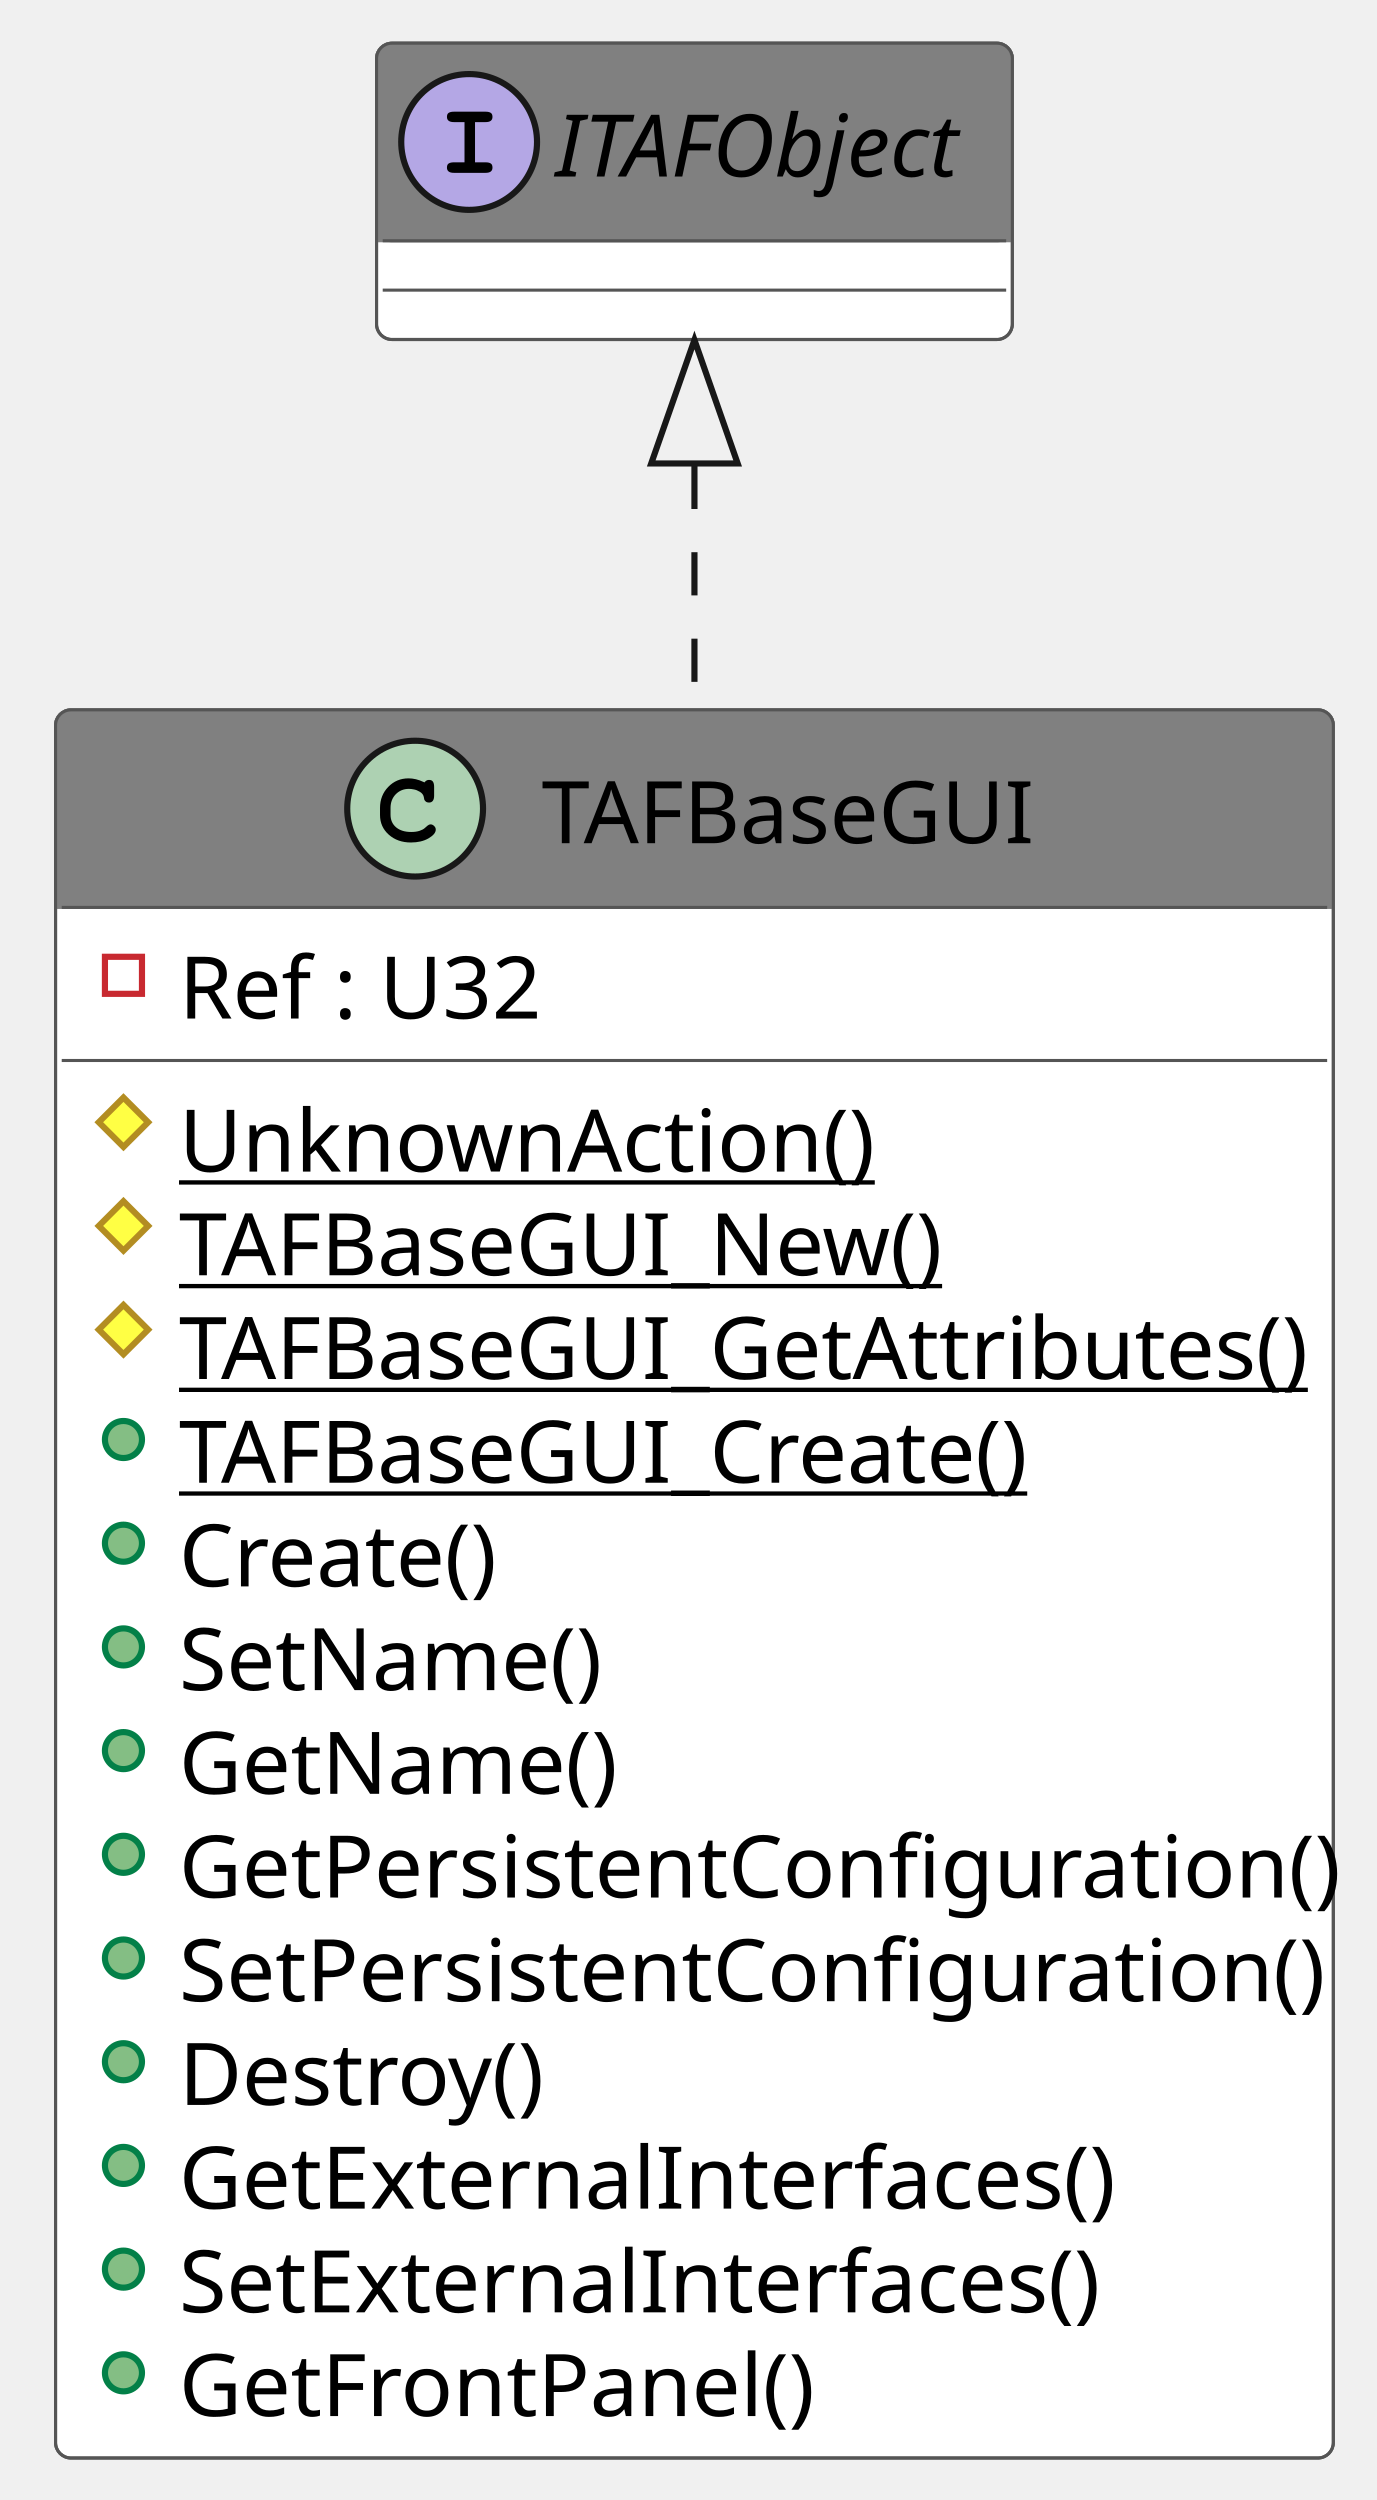
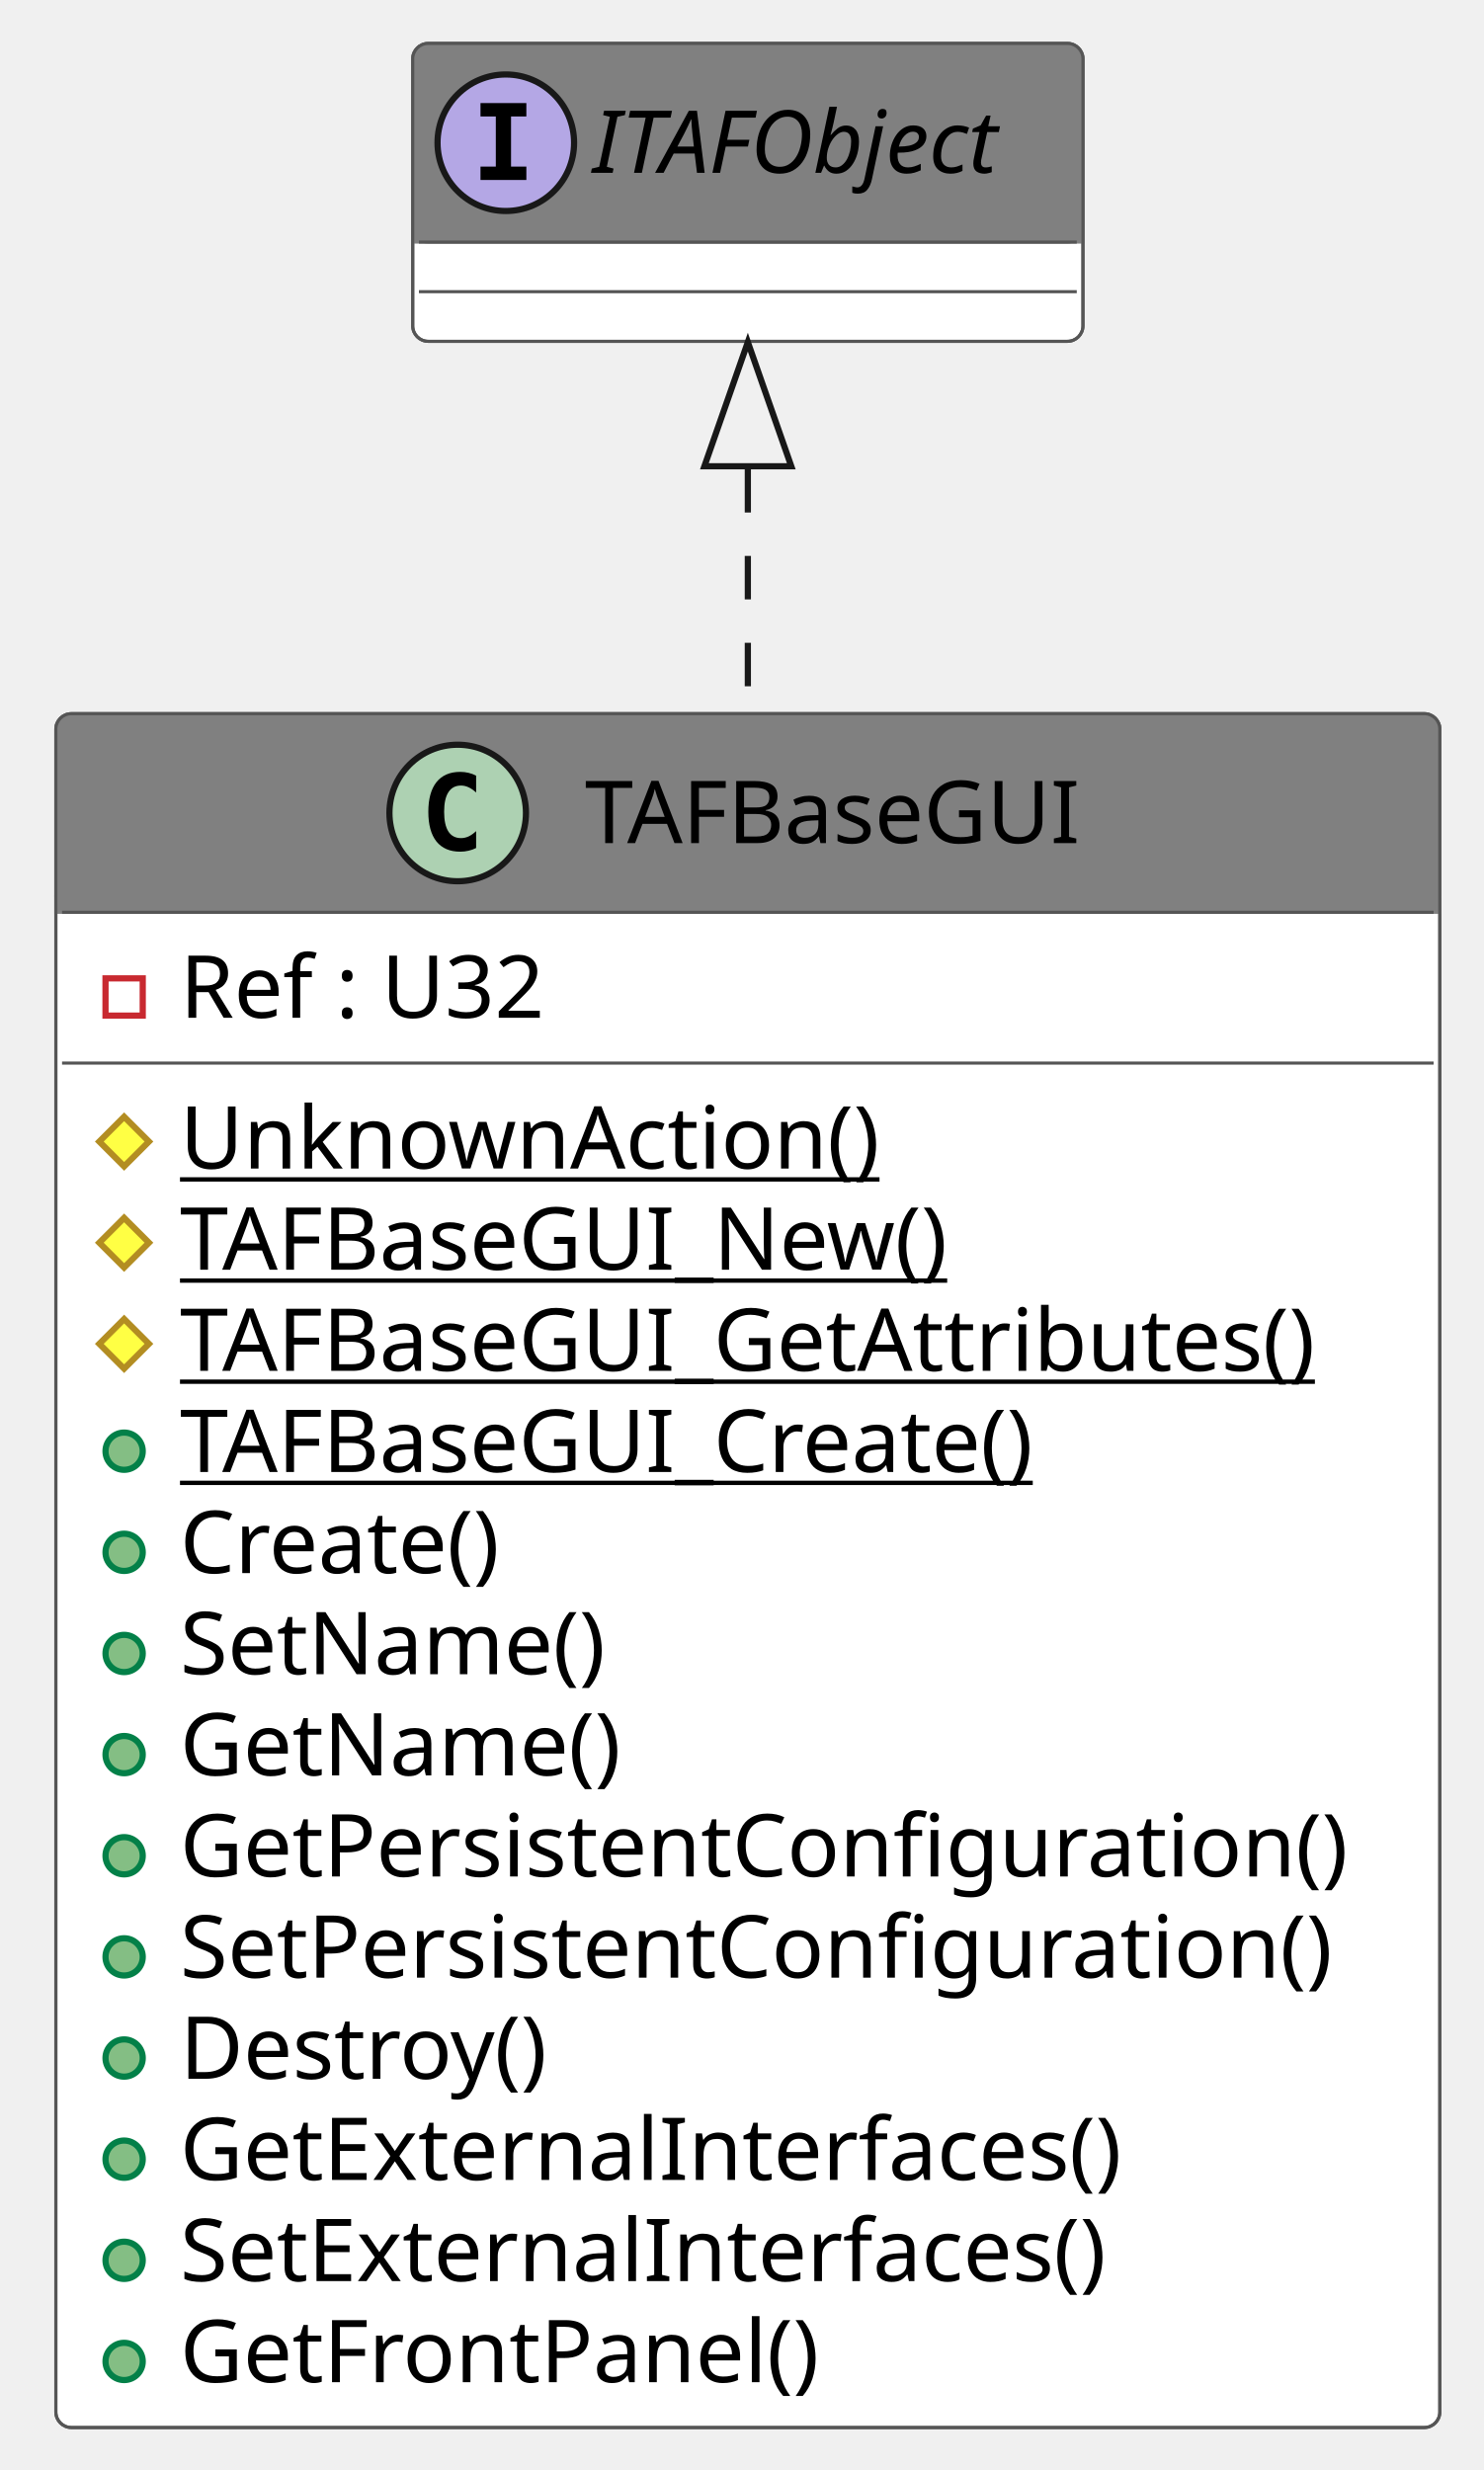
- <svg xmlns="http://www.w3.org/2000/svg" contentStyleType="text/css" height="405px" preserveAspectRatio="none" style="width:223px;height:405px;background:#FFFFFF;" version="1.1" viewBox="0 0 223 405" width="223px" zoomAndPan="magnify">
+ <svg xmlns="http://www.w3.org/2000/svg" contentStyleType="text/css" height="398px" preserveAspectRatio="none" style="width:239px;height:398px;background:#FFFFFF;" version="1.1" viewBox="0 0 239 398" width="239px" zoomAndPan="magnify">
  <defs />
  <g>
    <g id="elem_TAFBaseGUI">
-       <rect codeLine="8" fill="#FFFFFF" height="283.199" id="TAFBaseGUI" rx="2.5" ry="2.5" style="stroke:#555555;stroke-width:0.5;" width="207" x="9" y="115" />
-       <rect fill="#808080" height="32" rx="2.5" ry="2.5" style="stroke:#808080;stroke-width:0.5;" width="207" x="9" y="115" />
-       <rect fill="#808080" height="2.5" style="stroke:#808080;stroke-width:0.5;" width="207" x="9" y="144.5" />
-       <rect codeLine="8" fill="none" height="283.199" id="TAFBaseGUI" rx="2.5" ry="2.5" style="stroke:#555555;stroke-width:0.5;" width="207" x="9" y="115" />
-       <ellipse cx="67.25" cy="131" fill="#ADD1B2" rx="11" ry="11" style="stroke:#181818;stroke-width:1.0;" />
-       <path d="M66.609,134.781 Q67.406,134.781 67.969,134.594 Q68.547,134.391 68.781,134.172 Q69.031,133.938 69.266,133.75 Q69.516,133.547 69.734,133.547 Q70.078,133.547 70.328,133.812 Q70.594,134.062 70.594,134.391 Q70.594,135.125 69.422,135.812 Q68.266,136.484 66.562,136.484 Q64.406,136.484 62.984,135.219 Q61.562,133.953 61.562,132.016 L61.562,130.891 Q61.562,128.859 62.891,127.484 Q64.219,126.094 66.188,126.094 Q67.375,126.094 68.594,126.672 L68.766,126.75 Q69.062,126.344 69.484,126.344 Q69.969,126.344 70.141,126.641 Q70.328,126.922 70.328,127.469 L70.328,128.891 Q70.328,130.016 69.484,130.016 Q69.172,130.016 68.969,129.844 Q68.781,129.672 68.734,129.531 Q68.703,129.375 68.656,129.109 Q68.547,128.594 68.031,128.281 Q67.516,127.969 67.062,127.891 Q66.625,127.797 66.25,127.797 Q64.969,127.797 64.109,128.672 Q63.266,129.547 63.266,130.891 L63.266,131.984 Q63.266,133.266 64.172,134.031 Q65.078,134.781 66.609,134.781 Z " fill="#000000" />
-       <text fill="#000000" font-family="sans-serif" font-size="14" lengthAdjust="spacing" textLength="82" x="87.75" y="136.6">TAFBaseGUI</text>
-       <line style="stroke:#555555;stroke-width:0.5;" x1="10" x2="215" y1="147" y2="147" />
-       <rect fill="none" height="6" style="stroke:#C82930;stroke-width:1.0;" width="6" x="17" y="155" />
-       <text fill="#000000" font-family="sans-serif" font-size="14" lengthAdjust="spacing" textLength="59" x="29" y="165">Ref : U32</text>
-       <line style="stroke:#555555;stroke-width:0.5;" x1="10" x2="215" y1="171.8" y2="171.8" />
-       <polygon fill="#FFFF44" points="20,177.8,24,181.8,20,185.8,16,181.8" style="stroke:#B38D22;stroke-width:1.0;" />
-       <text fill="#000000" font-family="sans-serif" font-size="14" lengthAdjust="spacing" text-decoration="underline" textLength="106" x="29" y="189.8">UnknownAction()</text>
-       <polygon fill="#FFFF44" points="20,194.6,24,198.6,20,202.6,16,198.6" style="stroke:#B38D22;stroke-width:1.0;" />
-       <text fill="#000000" font-family="sans-serif" font-size="14" lengthAdjust="spacing" text-decoration="underline" textLength="127" x="29" y="206.6">TAFBaseGUI_New()</text>
-       <polygon fill="#FFFF44" points="20,211.4,24,215.4,20,219.4,16,215.4" style="stroke:#B38D22;stroke-width:1.0;" />
-       <text fill="#000000" font-family="sans-serif" font-size="14" lengthAdjust="spacing" text-decoration="underline" textLength="181" x="29" y="223.4">TAFBaseGUI_GetAttributes()</text>
-       <ellipse cx="20" cy="233.2" fill="#84BE84" rx="3" ry="3" style="stroke:#038048;stroke-width:1.0;" />
-       <text fill="#000000" font-family="sans-serif" font-size="14" lengthAdjust="spacing" text-decoration="underline" textLength="141" x="29" y="240.2">TAFBaseGUI_Create()</text>
-       <ellipse cx="20" cy="250" fill="#84BE84" rx="3" ry="3" style="stroke:#038048;stroke-width:1.0;" />
-       <text fill="#000000" font-family="sans-serif" font-size="14" lengthAdjust="spacing" textLength="51" x="29" y="257">Create()</text>
-       <ellipse cx="20" cy="266.8" fill="#84BE84" rx="3" ry="3" style="stroke:#038048;stroke-width:1.0;" />
-       <text fill="#000000" font-family="sans-serif" font-size="14" lengthAdjust="spacing" textLength="66" x="29" y="273.8">SetName()</text>
-       <ellipse cx="20" cy="283.599" fill="#84BE84" rx="3" ry="3" style="stroke:#038048;stroke-width:1.0;" />
-       <text fill="#000000" font-family="sans-serif" font-size="14" lengthAdjust="spacing" textLength="68" x="29" y="290.599">GetName()</text>
-       <ellipse cx="20" cy="300.399" fill="#84BE84" rx="3" ry="3" style="stroke:#038048;stroke-width:1.0;" />
-       <text fill="#000000" font-family="sans-serif" font-size="14" lengthAdjust="spacing" textLength="176" x="29" y="307.399">GetPersistentConfiguration()</text>
-       <ellipse cx="20" cy="317.199" fill="#84BE84" rx="3" ry="3" style="stroke:#038048;stroke-width:1.0;" />
-       <text fill="#000000" font-family="sans-serif" font-size="14" lengthAdjust="spacing" textLength="174" x="29" y="324.199">SetPersistentConfiguration()</text>
-       <ellipse cx="20" cy="333.999" fill="#84BE84" rx="3" ry="3" style="stroke:#038048;stroke-width:1.0;" />
-       <text fill="#000000" font-family="sans-serif" font-size="14" lengthAdjust="spacing" textLength="57" x="29" y="340.999">Destroy()</text>
-       <ellipse cx="20" cy="350.799" fill="#84BE84" rx="3" ry="3" style="stroke:#038048;stroke-width:1.0;" />
-       <text fill="#000000" font-family="sans-serif" font-size="14" lengthAdjust="spacing" textLength="144" x="29" y="357.799">GetExternalInterfaces()</text>
-       <ellipse cx="20" cy="367.599" fill="#84BE84" rx="3" ry="3" style="stroke:#038048;stroke-width:1.0;" />
-       <text fill="#000000" font-family="sans-serif" font-size="14" lengthAdjust="spacing" textLength="142" x="29" y="374.599">SetExternalInterfaces()</text>
-       <ellipse cx="20" cy="384.399" fill="#84BE84" rx="3" ry="3" style="stroke:#038048;stroke-width:1.0;" />
-       <text fill="#000000" font-family="sans-serif" font-size="14" lengthAdjust="spacing" textLength="99" x="29" y="391.399">GetFrontPanel()</text>
+       <rect codeLine="8" fill="#FFFFFF" height="276.156" id="TAFBaseGUI" rx="2.5" ry="2.5" style="stroke:#555555;stroke-width:0.5;" width="223" x="9" y="115" />
+       <rect fill="#808080" height="32" rx="2.5" ry="2.5" style="stroke:#808080;stroke-width:0.5;" width="223" x="9" y="115" />
+       <rect fill="#808080" height="2.5" style="stroke:#808080;stroke-width:0.5;" width="223" x="9" y="144.5" />
+       <rect codeLine="8" fill="none" height="276.156" id="TAFBaseGUI" rx="2.5" ry="2.5" style="stroke:#555555;stroke-width:0.5;" width="223" x="9" y="115" />
+       <ellipse cx="73.75" cy="131" fill="#ADD1B2" rx="11" ry="11" style="stroke:#181818;stroke-width:1.0;" />
+       <path d="M76.719,136.641 Q76.141,136.938 75.5,137.078 Q74.859,137.234 74.156,137.234 Q71.656,137.234 70.328,135.594 Q69.016,133.938 69.016,130.812 Q69.016,127.688 70.328,126.031 Q71.656,124.375 74.156,124.375 Q74.859,124.375 75.5,124.531 Q76.156,124.688 76.719,124.984 L76.719,127.703 Q76.094,127.125 75.5,126.859 Q74.906,126.578 74.281,126.578 Q72.938,126.578 72.25,127.656 Q71.562,128.719 71.562,130.812 Q71.562,132.906 72.25,133.984 Q72.938,135.047 74.281,135.047 Q74.906,135.047 75.5,134.781 Q76.094,134.5 76.719,133.922 L76.719,136.641 Z " fill="#000000" />
+       <text fill="#000000" font-family="sans-serif" font-size="14" lengthAdjust="spacing" textLength="85" x="94.25" y="135.847">TAFBaseGUI</text>
+       <line style="stroke:#555555;stroke-width:0.5;" x1="10" x2="231" y1="147" y2="147" />
+       <rect fill="none" height="6" style="stroke:#C82930;stroke-width:1.0;" width="6" x="17" y="157.648" />
+       <text fill="#000000" font-family="sans-serif" font-size="14" lengthAdjust="spacing" textLength="64" x="29" y="163.995">Ref : U32</text>
+       <line style="stroke:#555555;stroke-width:0.5;" x1="10" x2="231" y1="171.297" y2="171.297" />
+       <polygon fill="#FFFF44" points="20,179.945,24,183.945,20,187.945,16,183.945" style="stroke:#B38D22;stroke-width:1.0;" />
+       <text fill="#000000" font-family="sans-serif" font-size="14" lengthAdjust="spacing" text-decoration="underline" textLength="118" x="29" y="188.292">UnknownAction()</text>
+       <polygon fill="#FFFF44" points="20,196.242,24,200.242,20,204.242,16,200.242" style="stroke:#B38D22;stroke-width:1.0;" />
+       <text fill="#000000" font-family="sans-serif" font-size="14" lengthAdjust="spacing" text-decoration="underline" textLength="132" x="29" y="204.589">TAFBaseGUI_New()</text>
+       <polygon fill="#FFFF44" points="20,212.539,24,216.539,20,220.539,16,216.539" style="stroke:#B38D22;stroke-width:1.0;" />
+       <text fill="#000000" font-family="sans-serif" font-size="14" lengthAdjust="spacing" text-decoration="underline" textLength="194" x="29" y="220.886">TAFBaseGUI_GetAttributes()</text>
+       <ellipse cx="20" cy="233.836" fill="#84BE84" rx="3" ry="3" style="stroke:#038048;stroke-width:1.0;" />
+       <text fill="#000000" font-family="sans-serif" font-size="14" lengthAdjust="spacing" text-decoration="underline" textLength="148" x="29" y="237.183">TAFBaseGUI_Create()</text>
+       <ellipse cx="20" cy="250.133" fill="#84BE84" rx="3" ry="3" style="stroke:#038048;stroke-width:1.0;" />
+       <text fill="#000000" font-family="sans-serif" font-size="14" lengthAdjust="spacing" textLength="56" x="29" y="253.48">Create()</text>
+       <ellipse cx="20" cy="266.43" fill="#84BE84" rx="3" ry="3" style="stroke:#038048;stroke-width:1.0;" />
+       <text fill="#000000" font-family="sans-serif" font-size="14" lengthAdjust="spacing" textLength="73" x="29" y="269.776">SetName()</text>
+       <ellipse cx="20" cy="282.727" fill="#84BE84" rx="3" ry="3" style="stroke:#038048;stroke-width:1.0;" />
+       <text fill="#000000" font-family="sans-serif" font-size="14" lengthAdjust="spacing" textLength="75" x="29" y="286.073">GetName()</text>
+       <ellipse cx="20" cy="299.023" fill="#84BE84" rx="3" ry="3" style="stroke:#038048;stroke-width:1.0;" />
+       <text fill="#000000" font-family="sans-serif" font-size="14" lengthAdjust="spacing" textLength="197" x="29" y="302.37">GetPersistentConfiguration()</text>
+       <ellipse cx="20" cy="315.32" fill="#84BE84" rx="3" ry="3" style="stroke:#038048;stroke-width:1.0;" />
+       <text fill="#000000" font-family="sans-serif" font-size="14" lengthAdjust="spacing" textLength="195" x="29" y="318.667">SetPersistentConfiguration()</text>
+       <ellipse cx="20" cy="331.617" fill="#84BE84" rx="3" ry="3" style="stroke:#038048;stroke-width:1.0;" />
+       <text fill="#000000" font-family="sans-serif" font-size="14" lengthAdjust="spacing" textLength="64" x="29" y="334.964">Destroy()</text>
+       <ellipse cx="20" cy="347.914" fill="#84BE84" rx="3" ry="3" style="stroke:#038048;stroke-width:1.0;" />
+       <text fill="#000000" font-family="sans-serif" font-size="14" lengthAdjust="spacing" textLength="158" x="29" y="351.261">GetExternalInterfaces()</text>
+       <ellipse cx="20" cy="364.211" fill="#84BE84" rx="3" ry="3" style="stroke:#038048;stroke-width:1.0;" />
+       <text fill="#000000" font-family="sans-serif" font-size="14" lengthAdjust="spacing" textLength="156" x="29" y="367.558">SetExternalInterfaces()</text>
+       <ellipse cx="20" cy="380.508" fill="#84BE84" rx="3" ry="3" style="stroke:#038048;stroke-width:1.0;" />
+       <text fill="#000000" font-family="sans-serif" font-size="14" lengthAdjust="spacing" textLength="109" x="29" y="383.854">GetFrontPanel()</text>
    </g>
    <g id="elem_ITAFObject">
-       <rect codeLine="26" fill="#FFFFFF" height="48" id="ITAFObject" rx="2.5" ry="2.5" style="stroke:#555555;stroke-width:0.5;" width="103" x="61" y="7" />
-       <rect fill="#808080" height="32" rx="2.5" ry="2.5" style="stroke:#808080;stroke-width:0.5;" width="103" x="61" y="7" />
-       <rect fill="#808080" height="2.5" style="stroke:#808080;stroke-width:0.5;" width="103" x="61" y="36.5" />
-       <rect codeLine="26" fill="none" height="48" id="ITAFObject" rx="2.5" ry="2.5" style="stroke:#555555;stroke-width:0.5;" width="103" x="61" y="7" />
-       <ellipse cx="76" cy="23" fill="#B4A7E5" rx="11" ry="11" style="stroke:#181818;stroke-width:1.0;" />
-       <path d="M78.672,26.297 Q79.219,26.297 79.5,26.484 Q79.781,26.656 79.781,27.156 Q79.781,28 78.672,28 L73.531,28 Q72.406,28 72.406,27.156 Q72.406,26.656 72.688,26.484 Q72.984,26.297 73.531,26.297 L75.25,26.297 L75.25,19.781 L73.531,19.781 Q72.406,19.781 72.406,18.938 Q72.406,18.453 72.688,18.281 Q72.984,18.094 73.531,18.094 L78.672,18.094 Q79.219,18.094 79.5,18.281 Q79.781,18.453 79.781,18.938 Q79.781,19.781 78.672,19.781 L76.953,19.781 L76.953,26.297 L78.672,26.297 Z " fill="#000000" />
-       <text fill="#000000" font-family="sans-serif" font-size="14" font-style="italic" lengthAdjust="spacing" textLength="71" x="90" y="28.6">ITAFObject</text>
-       <line style="stroke:#555555;stroke-width:0.5;" x1="62" x2="163" y1="39" y2="39" />
-       <line style="stroke:#555555;stroke-width:0.5;" x1="62" x2="163" y1="47" y2="47" />
+       <rect codeLine="26" fill="#FFFFFF" height="48" id="ITAFObject" rx="2.5" ry="2.5" style="stroke:#555555;stroke-width:0.5;" width="108" x="66.5" y="7" />
+       <rect fill="#808080" height="32" rx="2.5" ry="2.5" style="stroke:#808080;stroke-width:0.5;" width="108" x="66.5" y="7" />
+       <rect fill="#808080" height="2.5" style="stroke:#808080;stroke-width:0.5;" width="108" x="66.5" y="36.5" />
+       <rect codeLine="26" fill="none" height="48" id="ITAFObject" rx="2.5" ry="2.5" style="stroke:#555555;stroke-width:0.5;" width="108" x="66.5" y="7" />
+       <ellipse cx="81.5" cy="23" fill="#B4A7E5" rx="11" ry="11" style="stroke:#181818;stroke-width:1.0;" />
+       <path d="M77.422,18.766 L77.422,16.609 L84.812,16.609 L84.812,18.766 L82.344,18.766 L82.344,26.844 L84.812,26.844 L84.812,29 L77.422,29 L77.422,26.844 L79.891,26.844 L79.891,18.766 L77.422,18.766 Z " fill="#000000" />
+       <text fill="#000000" font-family="sans-serif" font-size="14" font-style="italic" lengthAdjust="spacing" textLength="76" x="95.5" y="27.847">ITAFObject</text>
+       <line style="stroke:#555555;stroke-width:0.5;" x1="67.5" x2="173.5" y1="39" y2="39" />
+       <line style="stroke:#555555;stroke-width:0.5;" x1="67.5" x2="173.5" y1="47" y2="47" />
    </g>
    <g id="link_ITAFObject_TAFBaseGUI">
-       <path codeLine="25" d="M112.5,75.46 C112.5,87.25 112.5,100.69 112.5,114.78 " fill="none" id="ITAFObject-backto-TAFBaseGUI" style="stroke:#181818;stroke-width:1.0;stroke-dasharray:7.0,7.0;" />
-       <polygon fill="none" points="105.5,75.08,112.5,55.08,119.5,75.08,105.5,75.08" style="stroke:#181818;stroke-width:1.0;" />
+       <path codeLine="25" d="M120.5,75.58 C120.5,87.4 120.5,100.86 120.5,114.95 " fill="none" id="ITAFObject-backto-TAFBaseGUI" style="stroke:#181818;stroke-width:1.0;stroke-dasharray:7.0,7.0;" />
+       <polygon fill="none" points="113.5,75.13,120.5,55.13,127.5,75.13,113.5,75.13" style="stroke:#181818;stroke-width:1.0;" />
    </g>
  </g>
</svg>
